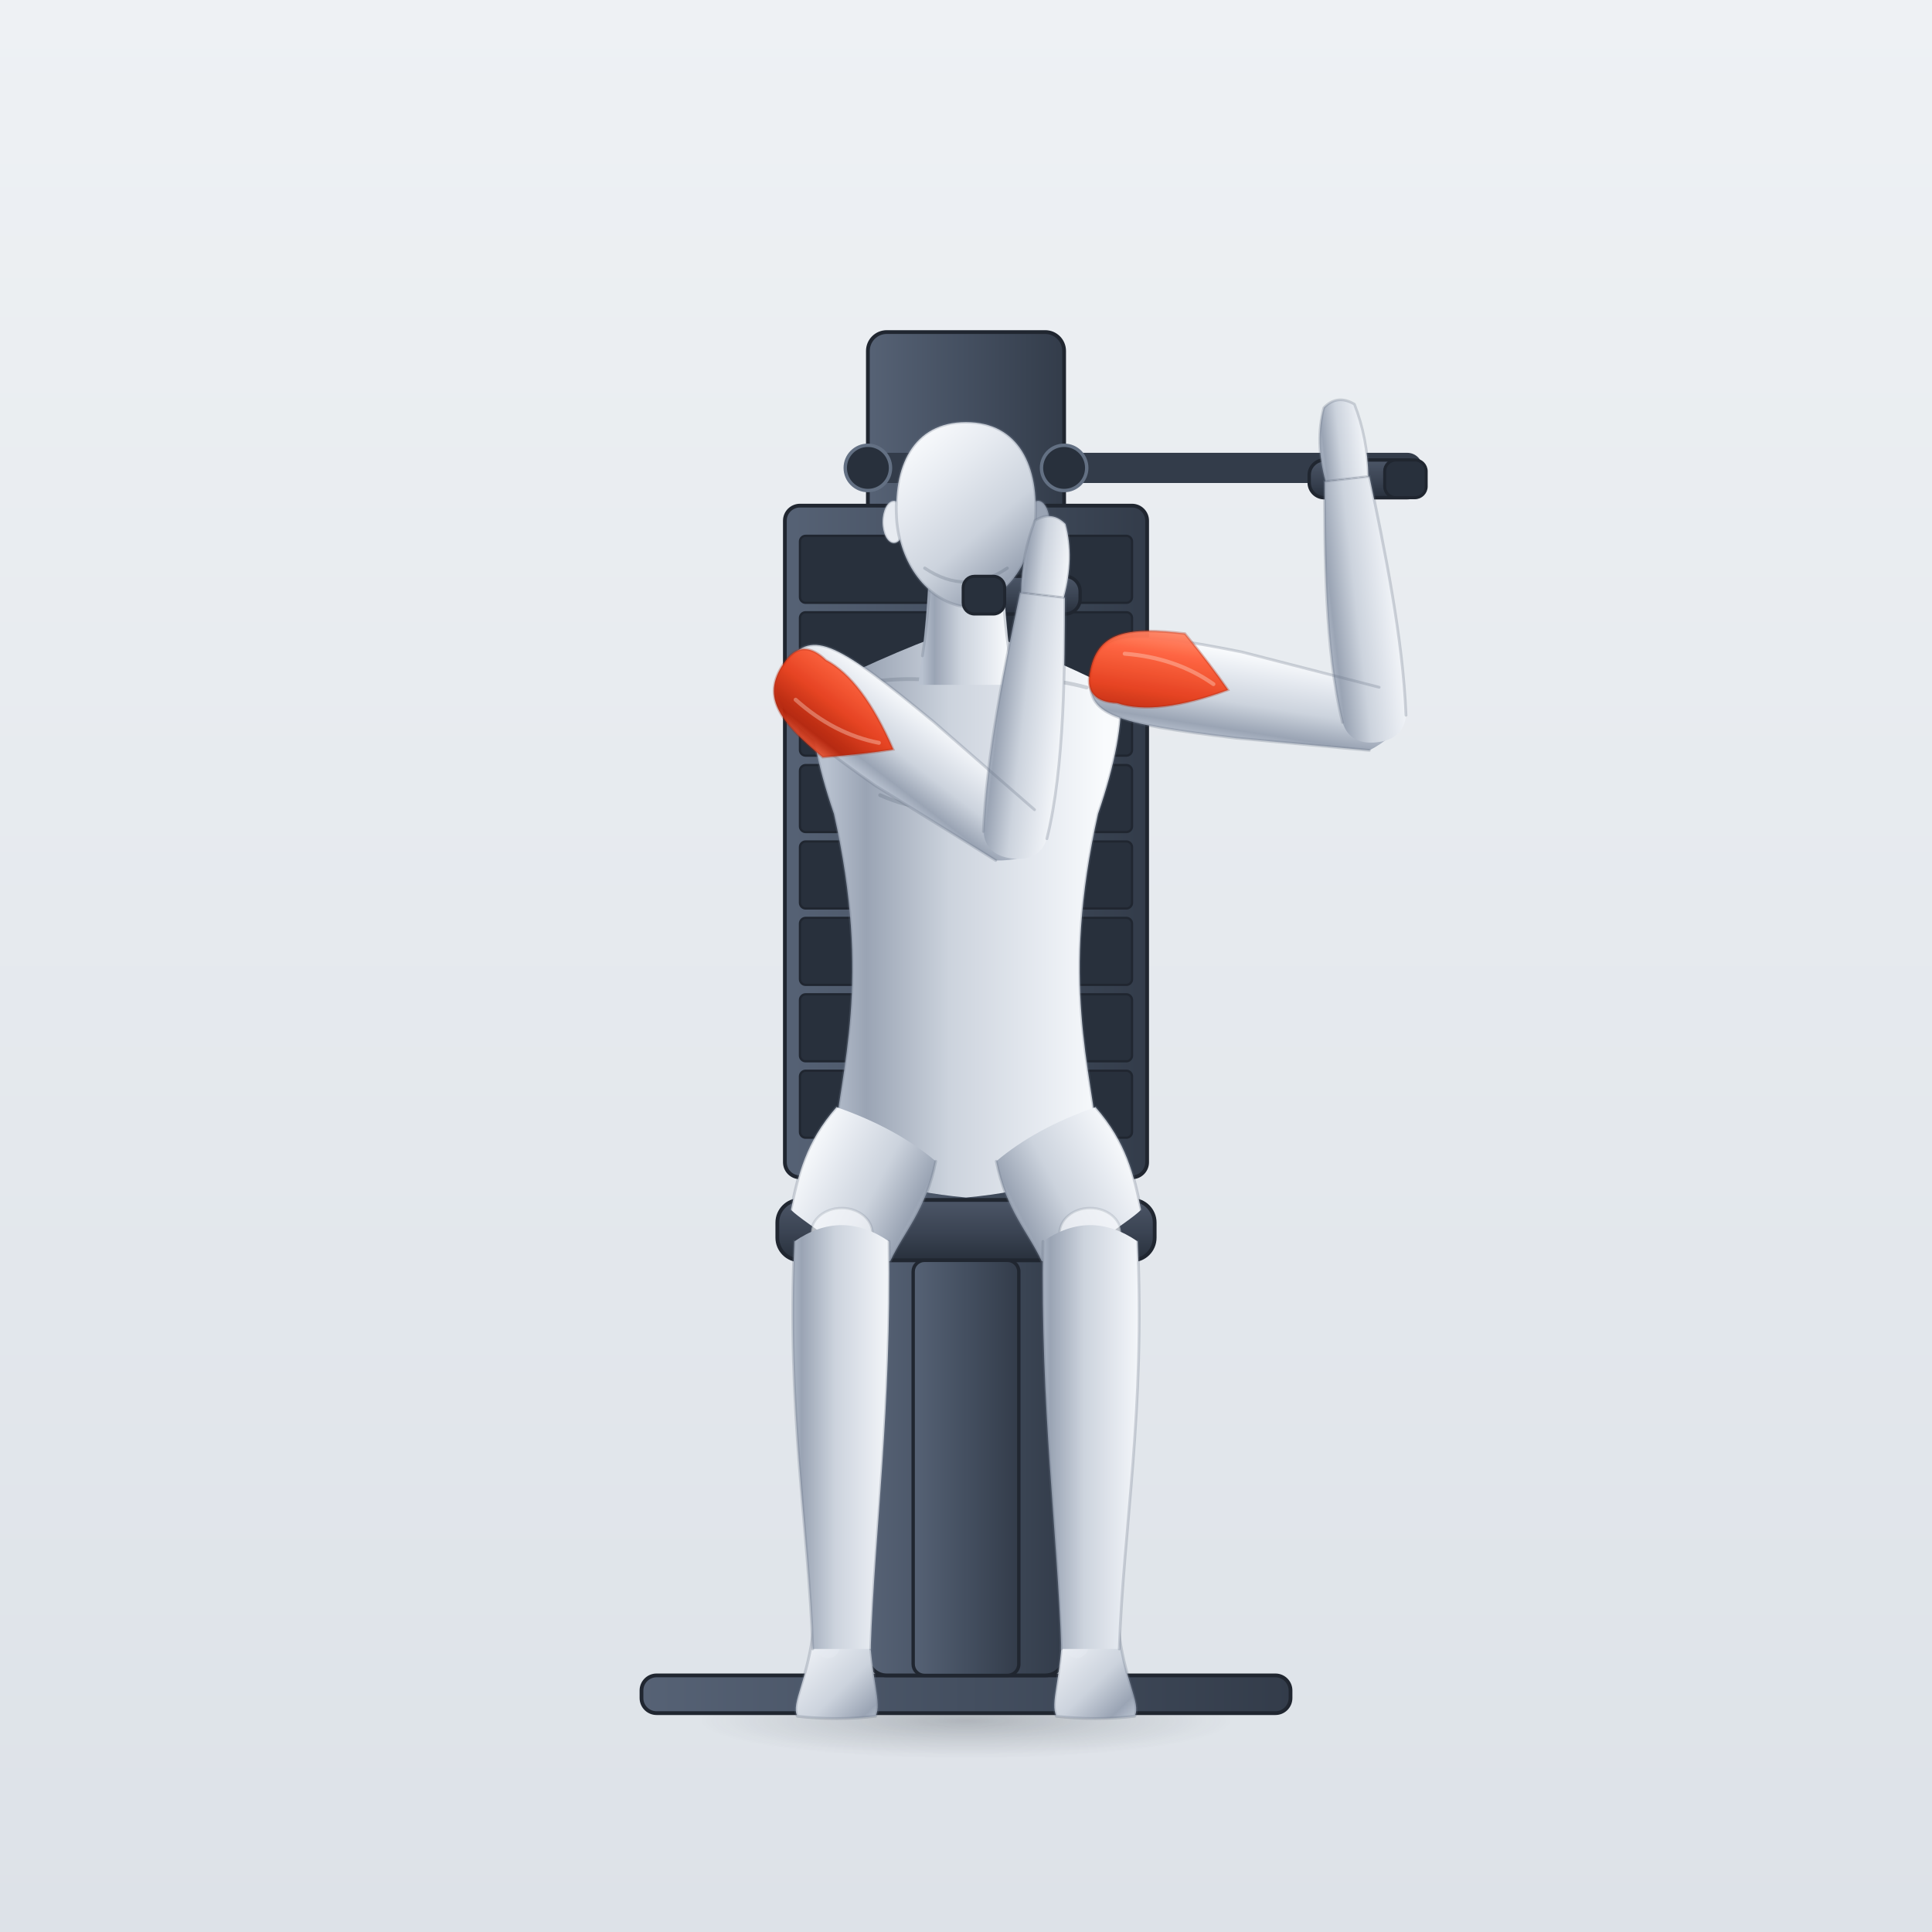
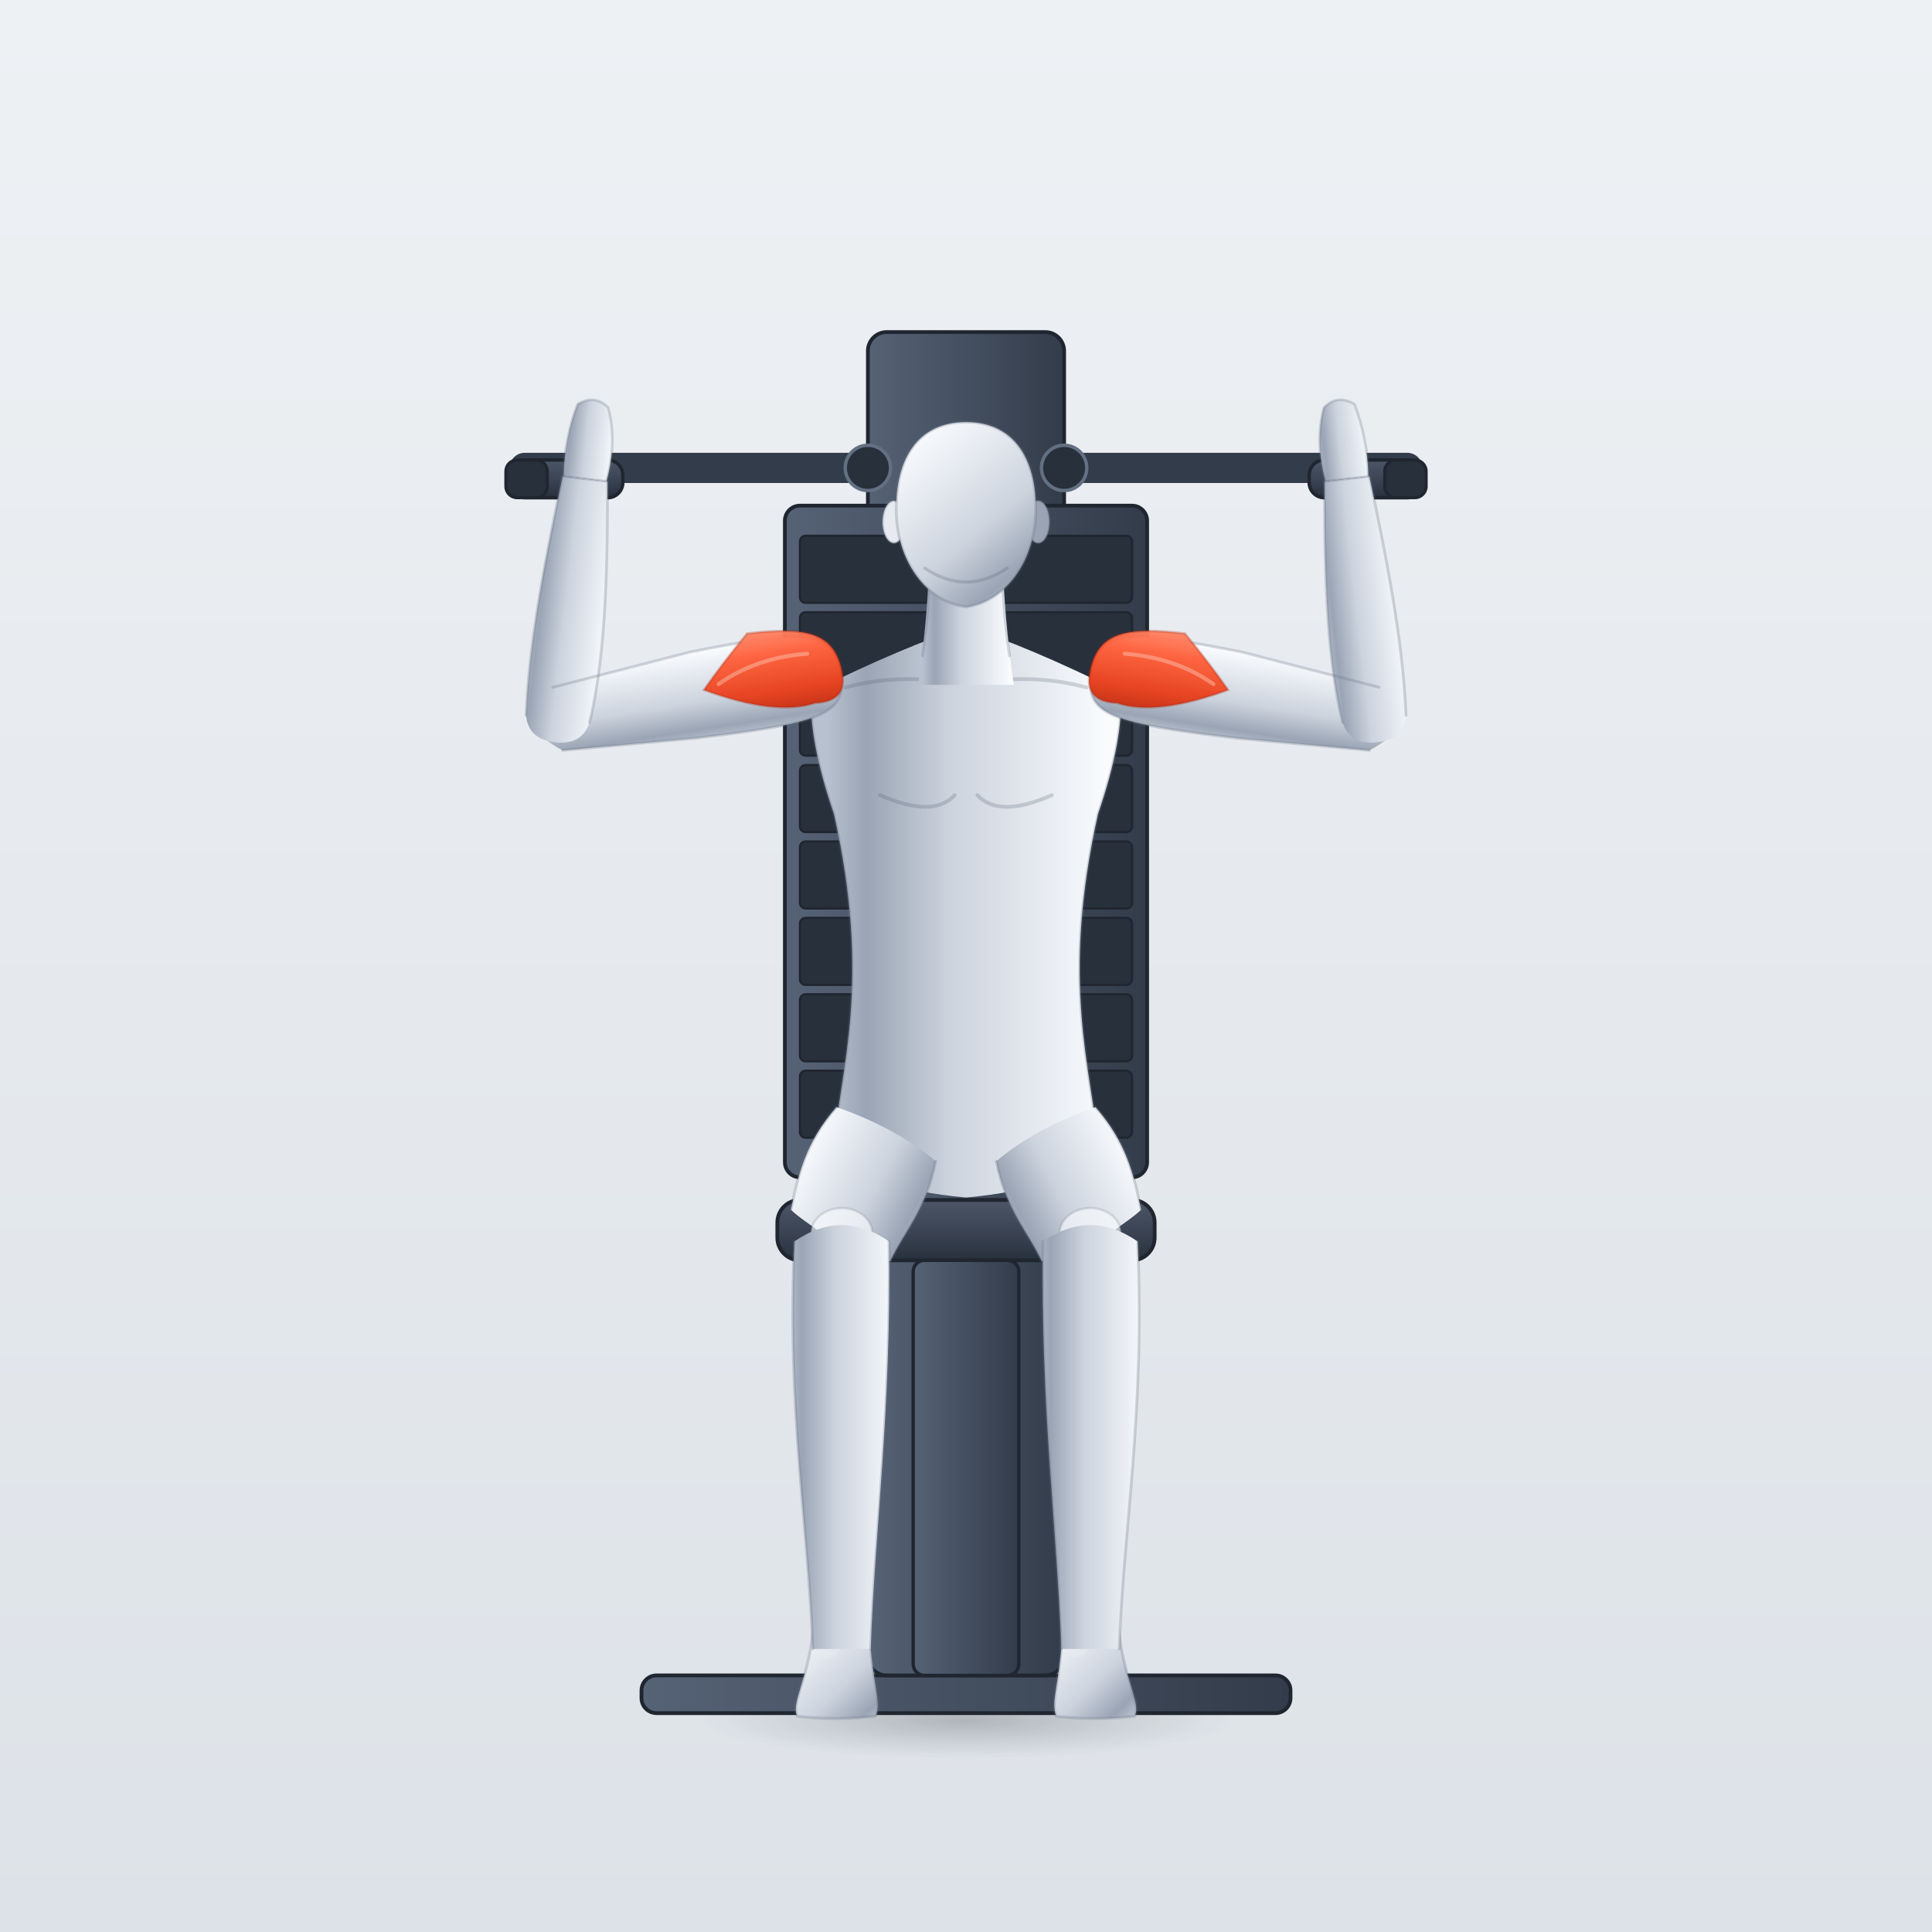
<svg xmlns="http://www.w3.org/2000/svg" width="384" height="384" viewBox="0 0 512 512">
  <defs>
    <linearGradient id="bg_grad" x1="0%" y1="0%" x2="0%" y2="100%">
      <stop offset="0%" stop-color="#EEF1F4" />
      <stop offset="100%" stop-color="#DDE2E8" />
    </linearGradient>
    <radialGradient id="floor_shadow" cx="50%" cy="50%" r="50%">
      <stop offset="0%" stop-color="rgba(25, 32, 42, 0.24)" />
      <stop offset="55%" stop-color="rgba(25, 32, 42, 0.10)" />
      <stop offset="100%" stop-color="rgba(25, 32, 42, 0)" />
    </radialGradient>
    <linearGradient id="mach_frame_grad" x1="0%" y1="0%" x2="100%" y2="0%">
      <stop offset="0%" stop-color="#566275" />
      <stop offset="50%" stop-color="#444F60" />
      <stop offset="100%" stop-color="#333C4A" />
    </linearGradient>
    <linearGradient id="mach_pad_grad" x1="0%" y1="0%" x2="0%" y2="100%">
      <stop offset="0%" stop-color="#4C5667" />
      <stop offset="55%" stop-color="#3A4352" />
      <stop offset="100%" stop-color="#28303C" />
    </linearGradient>
    <linearGradient id="l_ffoot_grad" gradientUnits="userSpaceOnUse" x1="211.56" y1="430.83" x2="234.56" y2="454.83">
      <stop offset="0%" stop-color="#F9FBFD" />
      <stop offset="26%" stop-color="#E7EBF1" />
      <stop offset="60%" stop-color="#CCD3DD" />
      <stop offset="88%" stop-color="#9AA4B4" />
      <stop offset="100%" stop-color="#B8C1CF" />
    </linearGradient>
    <linearGradient id="r_ffoot_grad" gradientUnits="userSpaceOnUse" x1="277.44" y1="430.83" x2="300.44" y2="454.83">
      <stop offset="0%" stop-color="#F9FBFD" />
      <stop offset="26%" stop-color="#E7EBF1" />
      <stop offset="60%" stop-color="#CCD3DD" />
      <stop offset="88%" stop-color="#9AA4B4" />
      <stop offset="100%" stop-color="#B8C1CF" />
    </linearGradient>
    <linearGradient id="l_fshin_grad" gradientUnits="userSpaceOnUse" x1="237.76" y1="380.83" x2="208.36" y2="380.83">
      <stop offset="0%" stop-color="#F9FBFD" />
      <stop offset="22%" stop-color="#E7EBF1" />
      <stop offset="56%" stop-color="#CCD3DD" />
      <stop offset="86%" stop-color="#9AA4B4" />
      <stop offset="100%" stop-color="#B8C1CF" />
    </linearGradient>
    <linearGradient id="r_fshin_grad" gradientUnits="userSpaceOnUse" x1="303.64" y1="380.83" x2="274.24" y2="380.83">
      <stop offset="0%" stop-color="#F9FBFD" />
      <stop offset="22%" stop-color="#E7EBF1" />
      <stop offset="56%" stop-color="#CCD3DD" />
      <stop offset="86%" stop-color="#9AA4B4" />
      <stop offset="100%" stop-color="#B8C1CF" />
    </linearGradient>
    <linearGradient id="l_fthigh_grad" gradientUnits="userSpaceOnUse" x1="212.79" y1="304.46" x2="247.27" y2="322.37">
      <stop offset="0%" stop-color="#F9FBFD" />
      <stop offset="22%" stop-color="#E7EBF1" />
      <stop offset="56%" stop-color="#CCD3DD" />
      <stop offset="86%" stop-color="#9AA4B4" />
      <stop offset="100%" stop-color="#B8C1CF" />
    </linearGradient>
    <linearGradient id="r_fthigh_grad" gradientUnits="userSpaceOnUse" x1="299.21" y1="304.46" x2="264.73" y2="322.37">
      <stop offset="0%" stop-color="#F9FBFD" />
      <stop offset="22%" stop-color="#E7EBF1" />
      <stop offset="56%" stop-color="#CCD3DD" />
      <stop offset="86%" stop-color="#9AA4B4" />
      <stop offset="100%" stop-color="#B8C1CF" />
    </linearGradient>
    <linearGradient id="front_ftorso_grad" gradientUnits="userSpaceOnUse" x1="292.75" y1="238" x2="219.25" y2="238">
      <stop offset="0%" stop-color="#F9FBFD" />
      <stop offset="22%" stop-color="#E7EBF1" />
      <stop offset="56%" stop-color="#CCD3DD" />
      <stop offset="86%" stop-color="#9AA4B4" />
      <stop offset="100%" stop-color="#B8C1CF" />
    </linearGradient>
    <linearGradient id="front_fneck_grad" gradientUnits="userSpaceOnUse" x1="267.55" y1="165" x2="244.45" y2="165">
      <stop offset="0%" stop-color="#F9FBFD" />
      <stop offset="22%" stop-color="#E7EBF1" />
      <stop offset="56%" stop-color="#CCD3DD" />
      <stop offset="86%" stop-color="#9AA4B4" />
      <stop offset="100%" stop-color="#B8C1CF" />
    </linearGradient>
    <linearGradient id="front_fhead_grad" gradientUnits="userSpaceOnUse" x1="240.4" y1="116.76" x2="273.55" y2="155.96">
      <stop offset="0%" stop-color="#F9FBFD" />
      <stop offset="26%" stop-color="#E7EBF1" />
      <stop offset="60%" stop-color="#CCD3DD" />
      <stop offset="88%" stop-color="#9AA4B4" />
      <stop offset="100%" stop-color="#B8C1CF" />
    </linearGradient>
-     <linearGradient id="l_arm_fua_grad" gradientUnits="userSpaceOnUse" x1="249.28" y1="191.14" x2="234.74" y2="210.16">
-       <stop offset="0%" stop-color="#F9FBFD" />
-       <stop offset="22%" stop-color="#E7EBF1" />
-       <stop offset="56%" stop-color="#CCD3DD" />
-       <stop offset="86%" stop-color="#9AA4B4" />
-       <stop offset="100%" stop-color="#B8C1CF" />
-     </linearGradient>
-     <linearGradient id="l_arm_ffa_grad" gradientUnits="userSpaceOnUse" x1="283.48" y1="190.75" x2="261.78" y2="188.28">
-       <stop offset="0%" stop-color="#F9FBFD" />
-       <stop offset="22%" stop-color="#E7EBF1" />
-       <stop offset="56%" stop-color="#CCD3DD" />
-       <stop offset="86%" stop-color="#9AA4B4" />
-       <stop offset="100%" stop-color="#B8C1CF" />
-     </linearGradient>
-     <linearGradient id="l_arm_fhand_grad" gradientUnits="userSpaceOnUse" x1="284.44" y1="148.87" x2="270.26" y2="147.25">
-       <stop offset="0%" stop-color="#F9FBFD" />
-       <stop offset="22%" stop-color="#E7EBF1" />
-       <stop offset="56%" stop-color="#CCD3DD" />
-       <stop offset="86%" stop-color="#9AA4B4" />
-       <stop offset="100%" stop-color="#B8C1CF" />
-     </linearGradient>
-     <linearGradient id="l_arm_fdelt_grad" gradientUnits="userSpaceOnUse" x1="251.22" y1="188.61" x2="232.8" y2="212.7">
+     <linearGradient id="l_arm_fua_grad" gradientUnits="userSpaceOnUse" x1="179.56" y1="173.42" x2="183.25" y2="197.07">
+       <stop offset="0%" stop-color="#F9FBFD" />
+       <stop offset="22%" stop-color="#E7EBF1" />
+       <stop offset="56%" stop-color="#CCD3DD" />
+       <stop offset="86%" stop-color="#9AA4B4" />
+       <stop offset="100%" stop-color="#B8C1CF" />
+     </linearGradient>
+     <linearGradient id="l_arm_ffa_grad" gradientUnits="userSpaceOnUse" x1="162.28" y1="159.93" x2="140.58" y2="157.46">
+       <stop offset="0%" stop-color="#F9FBFD" />
+       <stop offset="22%" stop-color="#E7EBF1" />
+       <stop offset="56%" stop-color="#CCD3DD" />
+       <stop offset="86%" stop-color="#9AA4B4" />
+       <stop offset="100%" stop-color="#B8C1CF" />
+     </linearGradient>
+     <linearGradient id="l_arm_fhand_grad" gradientUnits="userSpaceOnUse" x1="163.24" y1="118.05" x2="149.05" y2="116.44">
+       <stop offset="0%" stop-color="#F9FBFD" />
+       <stop offset="22%" stop-color="#E7EBF1" />
+       <stop offset="56%" stop-color="#CCD3DD" />
+       <stop offset="86%" stop-color="#9AA4B4" />
+       <stop offset="100%" stop-color="#B8C1CF" />
+     </linearGradient>
+     <linearGradient id="l_arm_fdelt_grad" gradientUnits="userSpaceOnUse" x1="179.07" y1="170.27" x2="183.75" y2="200.23">
      <stop offset="0%" stop-color="#FF8A6B" />
      <stop offset="22%" stop-color="#FF603B" />
      <stop offset="56%" stop-color="#E73E1B" />
      <stop offset="86%" stop-color="#B5240A" />
      <stop offset="100%" stop-color="#EE5D3D" />
    </linearGradient>
    <linearGradient id="r_arm_fua_grad" gradientUnits="userSpaceOnUse" x1="332.44" y1="173.42" x2="328.75" y2="197.07">
      <stop offset="0%" stop-color="#F9FBFD" />
      <stop offset="22%" stop-color="#E7EBF1" />
      <stop offset="56%" stop-color="#CCD3DD" />
      <stop offset="86%" stop-color="#9AA4B4" />
      <stop offset="100%" stop-color="#B8C1CF" />
    </linearGradient>
    <linearGradient id="r_arm_ffa_grad" gradientUnits="userSpaceOnUse" x1="371.42" y1="157.46" x2="349.72" y2="159.93">
      <stop offset="0%" stop-color="#F9FBFD" />
      <stop offset="22%" stop-color="#E7EBF1" />
      <stop offset="56%" stop-color="#CCD3DD" />
      <stop offset="86%" stop-color="#9AA4B4" />
      <stop offset="100%" stop-color="#B8C1CF" />
    </linearGradient>
    <linearGradient id="r_arm_fhand_grad" gradientUnits="userSpaceOnUse" x1="362.95" y1="116.44" x2="348.76" y2="118.05">
      <stop offset="0%" stop-color="#F9FBFD" />
      <stop offset="22%" stop-color="#E7EBF1" />
      <stop offset="56%" stop-color="#CCD3DD" />
      <stop offset="86%" stop-color="#9AA4B4" />
      <stop offset="100%" stop-color="#B8C1CF" />
    </linearGradient>
    <linearGradient id="r_arm_fdelt_grad" gradientUnits="userSpaceOnUse" x1="332.93" y1="170.27" x2="328.25" y2="200.23">
      <stop offset="0%" stop-color="#FF8A6B" />
      <stop offset="22%" stop-color="#FF603B" />
      <stop offset="56%" stop-color="#E73E1B" />
      <stop offset="86%" stop-color="#B5240A" />
      <stop offset="100%" stop-color="#EE5D3D" />
    </linearGradient>
  </defs>
  <rect width="512" height="512" fill="url(#bg_grad)" />
  <ellipse cx="256" cy="456" rx="70.94" ry="10" fill="url(#floor_shadow)" />
  <g class="prop-machine prop-shoulder-press">
    <rect x="170" y="444" width="172" height="10" rx="4" fill="url(#mach_frame_grad)" stroke="#202630" stroke-width="1" />
    <rect x="230" y="88" width="52" height="356" rx="5" fill="url(#mach_frame_grad)" stroke="#202630" stroke-width="1" />
    <g class="mach-stack">
      <rect x="208" y="134" width="96" height="178" rx="4" fill="url(#mach_frame_grad)" stroke="#202630" stroke-width="1" />
      <rect x="212" y="142" width="88" height="17.75" rx="1.5" fill="#28303C" stroke="#202630" stroke-width="0.6" />
      <rect x="212" y="162.25" width="88" height="17.75" rx="1.5" fill="#28303C" stroke="#202630" stroke-width="0.6" />
      <rect x="212" y="182.5" width="88" height="17.75" rx="1.5" fill="#28303C" stroke="#202630" stroke-width="0.6" />
      <rect x="212" y="202.75" width="88" height="17.75" rx="1.5" fill="#28303C" stroke="#202630" stroke-width="0.6" />
      <rect x="212" y="223" width="88" height="17.75" rx="1.5" fill="#28303C" stroke="#202630" stroke-width="0.6" />
      <rect x="212" y="243.25" width="88" height="17.75" rx="1.5" fill="#28303C" stroke="#202630" stroke-width="0.6" />
      <rect x="212" y="263.5" width="88" height="17.75" rx="1.5" fill="#28303C" stroke="#202630" stroke-width="0.6" />
      <rect x="212" y="283.75" width="88" height="17.75" rx="1.5" fill="#28303C" stroke="#202630" stroke-width="0.6" />
    </g>
    <rect x="228" y="190" width="56" height="122" rx="8" fill="url(#mach_pad_grad)" stroke="#202630" stroke-width="1" />
    <rect x="206" y="318" width="100" height="16" rx="6" fill="url(#mach_pad_grad)" stroke="#202630" stroke-width="1" />
    <rect x="242" y="334" width="28" height="110" rx="3" fill="url(#mach_frame_grad)" stroke="#202630" stroke-width="0.9" />
-     <path d="M 230,124 L 260.25,124 L 260.25,157.72" fill="none" stroke="#333C4A" stroke-width="8" stroke-linejoin="round" stroke-linecap="round" />
+     <path d="M 230,124 L 139.05,124 L 139.05,126.9" fill="none" stroke="#333C4A" stroke-width="8" stroke-linejoin="round" stroke-linecap="round" />
    <path d="M 282,124 L 372.95,124 L 372.95,126.9" fill="none" stroke="#333C4A" stroke-width="8" stroke-linejoin="round" stroke-linecap="round" />
-     <rect x="256.25" y="152.72" width="30" height="10" rx="4" fill="url(#mach_pad_grad)" stroke="#202630" stroke-width="0.9" />
+     <rect x="135.05" y="121.9" width="30" height="10" rx="4" fill="url(#mach_pad_grad)" stroke="#202630" stroke-width="0.9" />
    <rect x="346.95" y="121.9" width="30" height="10" rx="4" fill="url(#mach_pad_grad)" stroke="#202630" stroke-width="0.9" />
    <circle cx="230" cy="124" r="6" fill="#28303C" stroke="#637083" stroke-width="0.9" />
    <circle cx="282" cy="124" r="6" fill="#28303C" stroke="#637083" stroke-width="0.9" />
  </g>
  <g class="figure">
    <g class="front-torso">
      <path d="M 256,317.36 Q 229,314.88 220.72,304.96 C 222.88,282.64 231,260.32 221,215.68 Q 214.18,195.84 215,183.44 Q 240.05,171.04 256,166.08 Q 271.95,171.04 297,183.44 Q 297.82,195.84 291,215.68 C 281,260.32 289.12,282.64 291.28,304.96 Q 283,314.88 256,317.36 Z" fill="url(#front_ftorso_grad)" />
      <path d="M 220.72,304.96 C 222.88,282.64 231,260.32 221,215.68 Q 214.18,195.84 215,183.44" fill="none" stroke="rgba(105, 116, 134, 0.28)" stroke-width="0.75" stroke-linecap="round" />
      <path d="M 297,183.44 Q 297.82,195.84 291,215.68 C 281,260.32 289.12,282.64 291.28,304.96" fill="none" stroke="rgba(105, 116, 134, 0.28)" stroke-width="0.75" stroke-linecap="round" />
      <path d="M 253,180.96 Q 237.55,178.48 224.02,182.2" fill="none" stroke="rgba(82, 92, 110, 0.24)" stroke-width="1.0" stroke-linecap="round" />
      <path d="M 259,180.96 Q 274.45,178.48 287.98,182.2" fill="none" stroke="rgba(82, 92, 110, 0.24)" stroke-width="1.0" stroke-linecap="round" />
      <path d="M 233.25,210.72 Q 247.25,216.92 253,210.72 M 259,210.72 Q 264.75,216.92 278.75,210.72" fill="none" stroke="rgba(82, 92, 110, 0.24)" stroke-width="1.0" stroke-linecap="round" />
    </g>
    <g class="front-head-neck">
      <path d="M 243.35,181.5 Q 245.88,163.9 246.32,147.4 L 265.68,147.4 Q 266.12,163.9 268.65,181.5 Z" fill="url(#front_fneck_grad)" />
      <path d="M 244.45,173.8 Q 246.1,162.8 246.32,152.9" fill="none" stroke="rgba(105, 116, 134, 0.28)" stroke-width="0.75" stroke-linecap="round" />
      <path d="M 267.55,173.8 Q 265.9,162.8 265.68,152.9" fill="none" stroke="rgba(105, 116, 134, 0.28)" stroke-width="0.75" stroke-linecap="round" />
      <ellipse cx="236.89" cy="138.32" rx="3.0" ry="5.6" fill="#E7EBF1" stroke="rgba(105, 116, 134, 0.28)" stroke-width="0.65" />
      <ellipse cx="275.11" cy="138.32" rx="3.0" ry="5.6" fill="#9AA4B4" stroke="rgba(105, 116, 134, 0.28)" stroke-width="0.65" />
      <path d="M 256,111.86 C 270.04,111.86 275.5,123.62 274.33,138.32 C 273.16,150.57 265.36,159.64 256,160.86 C 246.64,159.64 238.84,150.57 237.67,138.32 C 236.5,123.62 241.96,111.86 256,111.86 Z" fill="url(#front_fhead_grad)" stroke="rgba(105, 116, 134, 0.28)" stroke-width="0.75" stroke-linejoin="round" />
      <path d="M 245.08,150.57 Q 256,157.92 266.92,150.57" fill="none" stroke="rgba(82, 92, 110, 0.24)" stroke-width="0.85" stroke-linecap="round" />
    </g>
    <g class="front-foot">
      <path d="M 215.7,430.83 C 214.22,445.23 209.47,451.33 211.3,454.83 Q 221.66,456.03 232.02,454.83 C 233.85,451.33 230.78,445.23 230.42,430.83 Z" fill="url(#l_ffoot_grad)" />
      <path d="M 215.7,430.83 C 214.22,445.23 209.47,451.33 211.3,454.83 Q 221.66,456.03 232.02,454.83 C 233.85,451.33 230.78,445.23 230.42,430.83" fill="none" stroke="rgba(105, 116, 134, 0.28)" stroke-width="0.75" stroke-linejoin="round" stroke-linecap="round" />
      <ellipse cx="219.46" cy="435.83" rx="3.2" ry="3.6" fill="#E7EBF1" opacity="0.45" />
    </g>
    <g class="front-thigh">
      <path d="M 221.67,329.51 Q 209.86,321.34 209.62,320.53 C 211.53,311.3 213.47,302.77 221.67,293.4 Q 237.56,298.93 247.98,307.75 C 245.41,320.72 239.49,326.51 235.94,334.2 Q 235.15,334.47 221.67,329.51 Z" fill="url(#l_fthigh_grad)" />
      <path d="M 209.62,320.53 C 211.53,311.3 213.47,302.77 221.67,293.4" fill="none" stroke="rgba(105, 116, 134, 0.28)" stroke-width="0.75" stroke-linecap="round" />
      <path d="M 247.98,307.75 C 245.41,320.72 239.49,326.51 235.94,334.2" fill="none" stroke="rgba(105, 116, 134, 0.28)" stroke-width="0.75" stroke-linecap="round" />
      <ellipse cx="223.06" cy="326.83" rx="8.14" ry="6.69" fill="#F9FBFD" opacity="0.66" stroke="rgba(82, 92, 110, 0.24)" stroke-width="0.65" />
    </g>
    <g class="front-shin">
      <path d="M 215.38,436.99 C 214.26,404.59 208.5,374.35 210.52,328.99 Q 223.06,320.35 235.61,328.99 C 236.22,374.35 231.86,404.59 230.74,436.99 Z" fill="url(#l_fshin_grad)" />
      <path d="M 215.38,436.99 C 214.26,404.59 208.5,374.35 210.52,328.99" fill="none" stroke="rgba(105, 116, 134, 0.28)" stroke-width="0.75" stroke-linecap="round" />
      <path d="M 235.61,328.99 C 236.22,374.35 231.86,404.59 230.74,436.99" fill="none" stroke="rgba(105, 116, 134, 0.28)" stroke-width="0.75" stroke-linecap="round" />
    </g>
    <g class="front-foot">
      <path d="M 281.58,430.83 C 281.22,445.23 278.15,451.33 279.98,454.83 Q 290.34,456.03 300.7,454.83 C 302.53,451.33 297.78,445.23 296.3,430.83 Z" fill="url(#r_ffoot_grad)" />
      <path d="M 281.58,430.83 C 281.22,445.23 278.15,451.33 279.98,454.83 Q 290.34,456.03 300.7,454.83 C 302.53,451.33 297.78,445.23 296.3,430.83" fill="none" stroke="rgba(105, 116, 134, 0.28)" stroke-width="0.75" stroke-linejoin="round" stroke-linecap="round" />
      <ellipse cx="285.34" cy="435.83" rx="3.2" ry="3.6" fill="#E7EBF1" opacity="0.45" />
    </g>
    <g class="front-thigh">
      <path d="M 290.33,329.51 Q 302.14,321.34 302.38,320.53 C 300.47,311.3 298.53,302.77 290.33,293.4 Q 274.44,298.93 264.02,307.75 C 266.59,320.72 272.51,326.51 276.06,334.2 Q 276.85,334.47 290.33,329.51 Z" fill="url(#r_fthigh_grad)" />
      <path d="M 302.38,320.53 C 300.47,311.3 298.53,302.77 290.33,293.4" fill="none" stroke="rgba(105, 116, 134, 0.28)" stroke-width="0.75" stroke-linecap="round" />
      <path d="M 264.02,307.75 C 266.59,320.72 272.51,326.51 276.06,334.2" fill="none" stroke="rgba(105, 116, 134, 0.28)" stroke-width="0.75" stroke-linecap="round" />
      <ellipse cx="288.94" cy="326.83" rx="8.14" ry="6.69" fill="#F9FBFD" opacity="0.66" stroke="rgba(82, 92, 110, 0.24)" stroke-width="0.65" />
    </g>
    <g class="front-shin">
      <path d="M 281.26,436.99 C 280.14,404.59 275.78,374.35 276.39,328.99 Q 288.94,320.35 301.48,328.99 C 303.5,374.35 297.74,404.59 296.62,436.99 Z" fill="url(#r_fshin_grad)" />
      <path d="M 281.26,436.99 C 280.14,404.59 275.78,374.35 276.39,328.99" fill="none" stroke="rgba(105, 116, 134, 0.28)" stroke-width="0.75" stroke-linecap="round" />
      <path d="M 301.48,328.99 C 303.5,374.35 297.74,404.59 296.62,436.99" fill="none" stroke="rgba(105, 116, 134, 0.28)" stroke-width="0.75" stroke-linecap="round" />
    </g>
    <g class="front-arm">
-       <path d="M 208.72,175.2 C 201.52,184.62 206.87,190.63 231.97,208.19 Q 252.71,221.09 263.87,228.03 Q 271.64,228.18 273.99,225.11 Q 276.33,222.04 274.16,214.58 Q 260.8,202.95 247.44,191.31 C 222.2,170.58 215.37,166.51 208.72,175.2 Z" fill="url(#l_arm_fua_grad)" />
-       <path d="M 268.31,227.52 Q 275.44,228.33 277.43,222.26 C 282.14,203.48 282.17,176.43 282.2,158.39 L 270.31,157.04 C 266.3,176.3 261.41,199.83 260.61,220.35 Q 261.18,226.71 268.31,227.52 Z" fill="url(#l_arm_ffa_grad)" />
-       <path d="M 281.93,158.36 Q 284.78,147.73 282.37,138.85 Q 278.81,135.22 274.26,137.93 Q 270.77,146.92 270.58,157.07 Z" fill="url(#l_arm_fhand_grad)" stroke="rgba(105, 116, 134, 0.28)" stroke-width="0.7" stroke-linejoin="round" />
-       <path d="M 208.72,175.2 C 201.52,184.62 206.87,190.63 231.97,208.19 Q 252.71,221.09 263.87,228.03" fill="none" stroke="rgba(105, 116, 134, 0.28)" stroke-width="0.75" stroke-linecap="round" />
-       <path d="M 274.16,214.58 Q 260.8,202.95 247.44,191.31 C 222.2,170.58 215.37,166.51 208.72,175.2" fill="none" stroke="rgba(105, 116, 134, 0.28)" stroke-width="0.75" stroke-linecap="round" />
-       <path d="M 277.43,222.26 C 282.14,203.48 282.17,176.43 282.2,158.39" fill="none" stroke="rgba(105, 116, 134, 0.28)" stroke-width="0.75" stroke-linecap="round" />
-       <path d="M 270.31,157.04 C 266.3,176.3 261.41,199.83 260.61,220.35" fill="none" stroke="rgba(105, 116, 134, 0.28)" stroke-width="0.75" stroke-linecap="round" />
+       <path d="M 222.81,178.78 C 220.98,167.07 212.94,166.78 182.9,172.78 Q 159.25,178.86 146.51,182.13 Q 141.04,187.64 141.63,191.46 Q 142.23,195.28 149.12,198.86 Q 166.76,197.24 184.4,195.62 C 216.83,191.71 224.5,189.59 222.81,178.78 Z" fill="url(#l_arm_fua_grad)" />
+       <path d="M 147.11,196.71 Q 154.24,197.52 156.22,191.45 C 160.94,172.66 160.97,145.61 161,127.58 L 149.1,126.23 C 145.1,145.48 140.21,169.02 139.4,189.54 Q 139.98,195.9 147.11,196.71 Z" fill="url(#l_arm_ffa_grad)" />
+       <path d="M 160.73,127.55 Q 163.58,116.92 161.17,108.03 Q 157.61,104.41 153.06,107.11 Q 149.57,116.11 149.37,126.26 Z" fill="url(#l_arm_fhand_grad)" stroke="rgba(105, 116, 134, 0.28)" stroke-width="0.7" stroke-linejoin="round" />
+       <path d="M 222.81,178.78 C 220.98,167.07 212.94,166.78 182.9,172.78 Q 159.25,178.86 146.51,182.13" fill="none" stroke="rgba(105, 116, 134, 0.28)" stroke-width="0.75" stroke-linecap="round" />
+       <path d="M 149.12,198.86 Q 166.76,197.24 184.4,195.62 C 216.83,191.71 224.5,189.59 222.81,178.78" fill="none" stroke="rgba(105, 116, 134, 0.28)" stroke-width="0.75" stroke-linecap="round" />
+       <path d="M 156.22,191.45 C 160.94,172.66 160.97,145.61 161,127.58" fill="none" stroke="rgba(105, 116, 134, 0.28)" stroke-width="0.75" stroke-linecap="round" />
+       <path d="M 149.1,126.23 C 145.1,145.48 140.21,169.02 139.4,189.54" fill="none" stroke="rgba(105, 116, 134, 0.28)" stroke-width="0.75" stroke-linecap="round" />
      <g class="muscle-deltoids">
-         <path d="M 208.36,174.92 C 201.16,184.34 206.51,191.11 218.02,200.68 Q 228.93,199.84 236.72,198.62 Q 228.63,180.09 218.88,174.93 Q 212.79,169.13 208.36,174.92 Z" fill="url(#l_arm_fdelt_grad)" stroke="rgba(165, 34, 10, 0.30)" stroke-width="0.65" opacity="0.96" />
-         <path d="M 210.85,185.43 Q 221,194.54 232.92,196.86" fill="none" stroke="rgba(255, 228, 215, 0.36)" stroke-width="1.05" stroke-linecap="round" />
+         <path d="M 223.26,178.71 C 221.43,167 212.84,166.18 197.97,167.89 Q 191.03,176.36 186.54,182.83 Q 205.52,189.79 215.99,186.31 Q 224.39,185.92 223.26,178.71 Z" fill="url(#l_arm_fdelt_grad)" stroke="rgba(165, 34, 10, 0.30)" stroke-width="0.65" opacity="0.96" />
+         <path d="M 213.94,173.24 Q 200.34,174.29 190.43,181.3" fill="none" stroke="rgba(255, 228, 215, 0.36)" stroke-width="1.05" stroke-linecap="round" />
      </g>
    </g>
    <g class="front-arm">
      <path d="M 289.19,178.78 C 291.02,167.07 299.06,166.78 329.1,172.78 Q 352.75,178.86 365.49,182.13 Q 370.96,187.64 370.37,191.46 Q 369.77,195.28 362.88,198.86 Q 345.24,197.24 327.6,195.62 C 295.17,191.71 287.5,189.59 289.19,178.78 Z" fill="url(#r_arm_fua_grad)" />
      <path d="M 364.89,196.71 Q 357.76,197.52 355.78,191.45 C 351.06,172.66 351.03,145.61 351,127.58 L 362.9,126.23 C 366.9,145.48 371.79,169.02 372.6,189.54 Q 372.02,195.9 364.89,196.71 Z" fill="url(#r_arm_ffa_grad)" />
      <path d="M 351.27,127.55 Q 348.42,116.92 350.83,108.03 Q 354.39,104.41 358.94,107.11 Q 362.43,116.11 362.63,126.26 Z" fill="url(#r_arm_fhand_grad)" stroke="rgba(105, 116, 134, 0.28)" stroke-width="0.7" stroke-linejoin="round" />
      <path d="M 289.19,178.78 C 291.02,167.07 299.06,166.78 329.1,172.78 Q 352.75,178.86 365.49,182.13" fill="none" stroke="rgba(105, 116, 134, 0.28)" stroke-width="0.75" stroke-linecap="round" />
      <path d="M 362.88,198.86 Q 345.24,197.24 327.6,195.62 C 295.17,191.71 287.5,189.59 289.19,178.78" fill="none" stroke="rgba(105, 116, 134, 0.28)" stroke-width="0.75" stroke-linecap="round" />
      <path d="M 355.78,191.45 C 351.06,172.66 351.03,145.61 351,127.58" fill="none" stroke="rgba(105, 116, 134, 0.28)" stroke-width="0.75" stroke-linecap="round" />
      <path d="M 362.9,126.23 C 366.9,145.48 371.79,169.02 372.6,189.54" fill="none" stroke="rgba(105, 116, 134, 0.28)" stroke-width="0.75" stroke-linecap="round" />
      <g class="muscle-deltoids">
        <path d="M 288.74,178.71 C 290.57,167 299.16,166.18 314.03,167.89 Q 320.97,176.36 325.46,182.83 Q 306.48,189.79 296.01,186.31 Q 287.61,185.92 288.74,178.71 Z" fill="url(#r_arm_fdelt_grad)" stroke="rgba(165, 34, 10, 0.30)" stroke-width="0.65" opacity="0.96" />
        <path d="M 298.06,173.24 Q 311.66,174.29 321.57,181.3" fill="none" stroke="rgba(255, 228, 215, 0.36)" stroke-width="1.05" stroke-linecap="round" />
      </g>
    </g>
  </g>
  <g class="prop-machine-front">
-     <rect x="255.25" y="152.72" width="11" height="10" rx="3" fill="#28303C" stroke="#202630" stroke-width="0.8" />
+     <rect x="134.05" y="121.9" width="11" height="10" rx="3" fill="#28303C" stroke="#202630" stroke-width="0.8" />
    <rect x="366.95" y="121.9" width="11" height="10" rx="3" fill="#28303C" stroke="#202630" stroke-width="0.8" />
  </g>
</svg>
